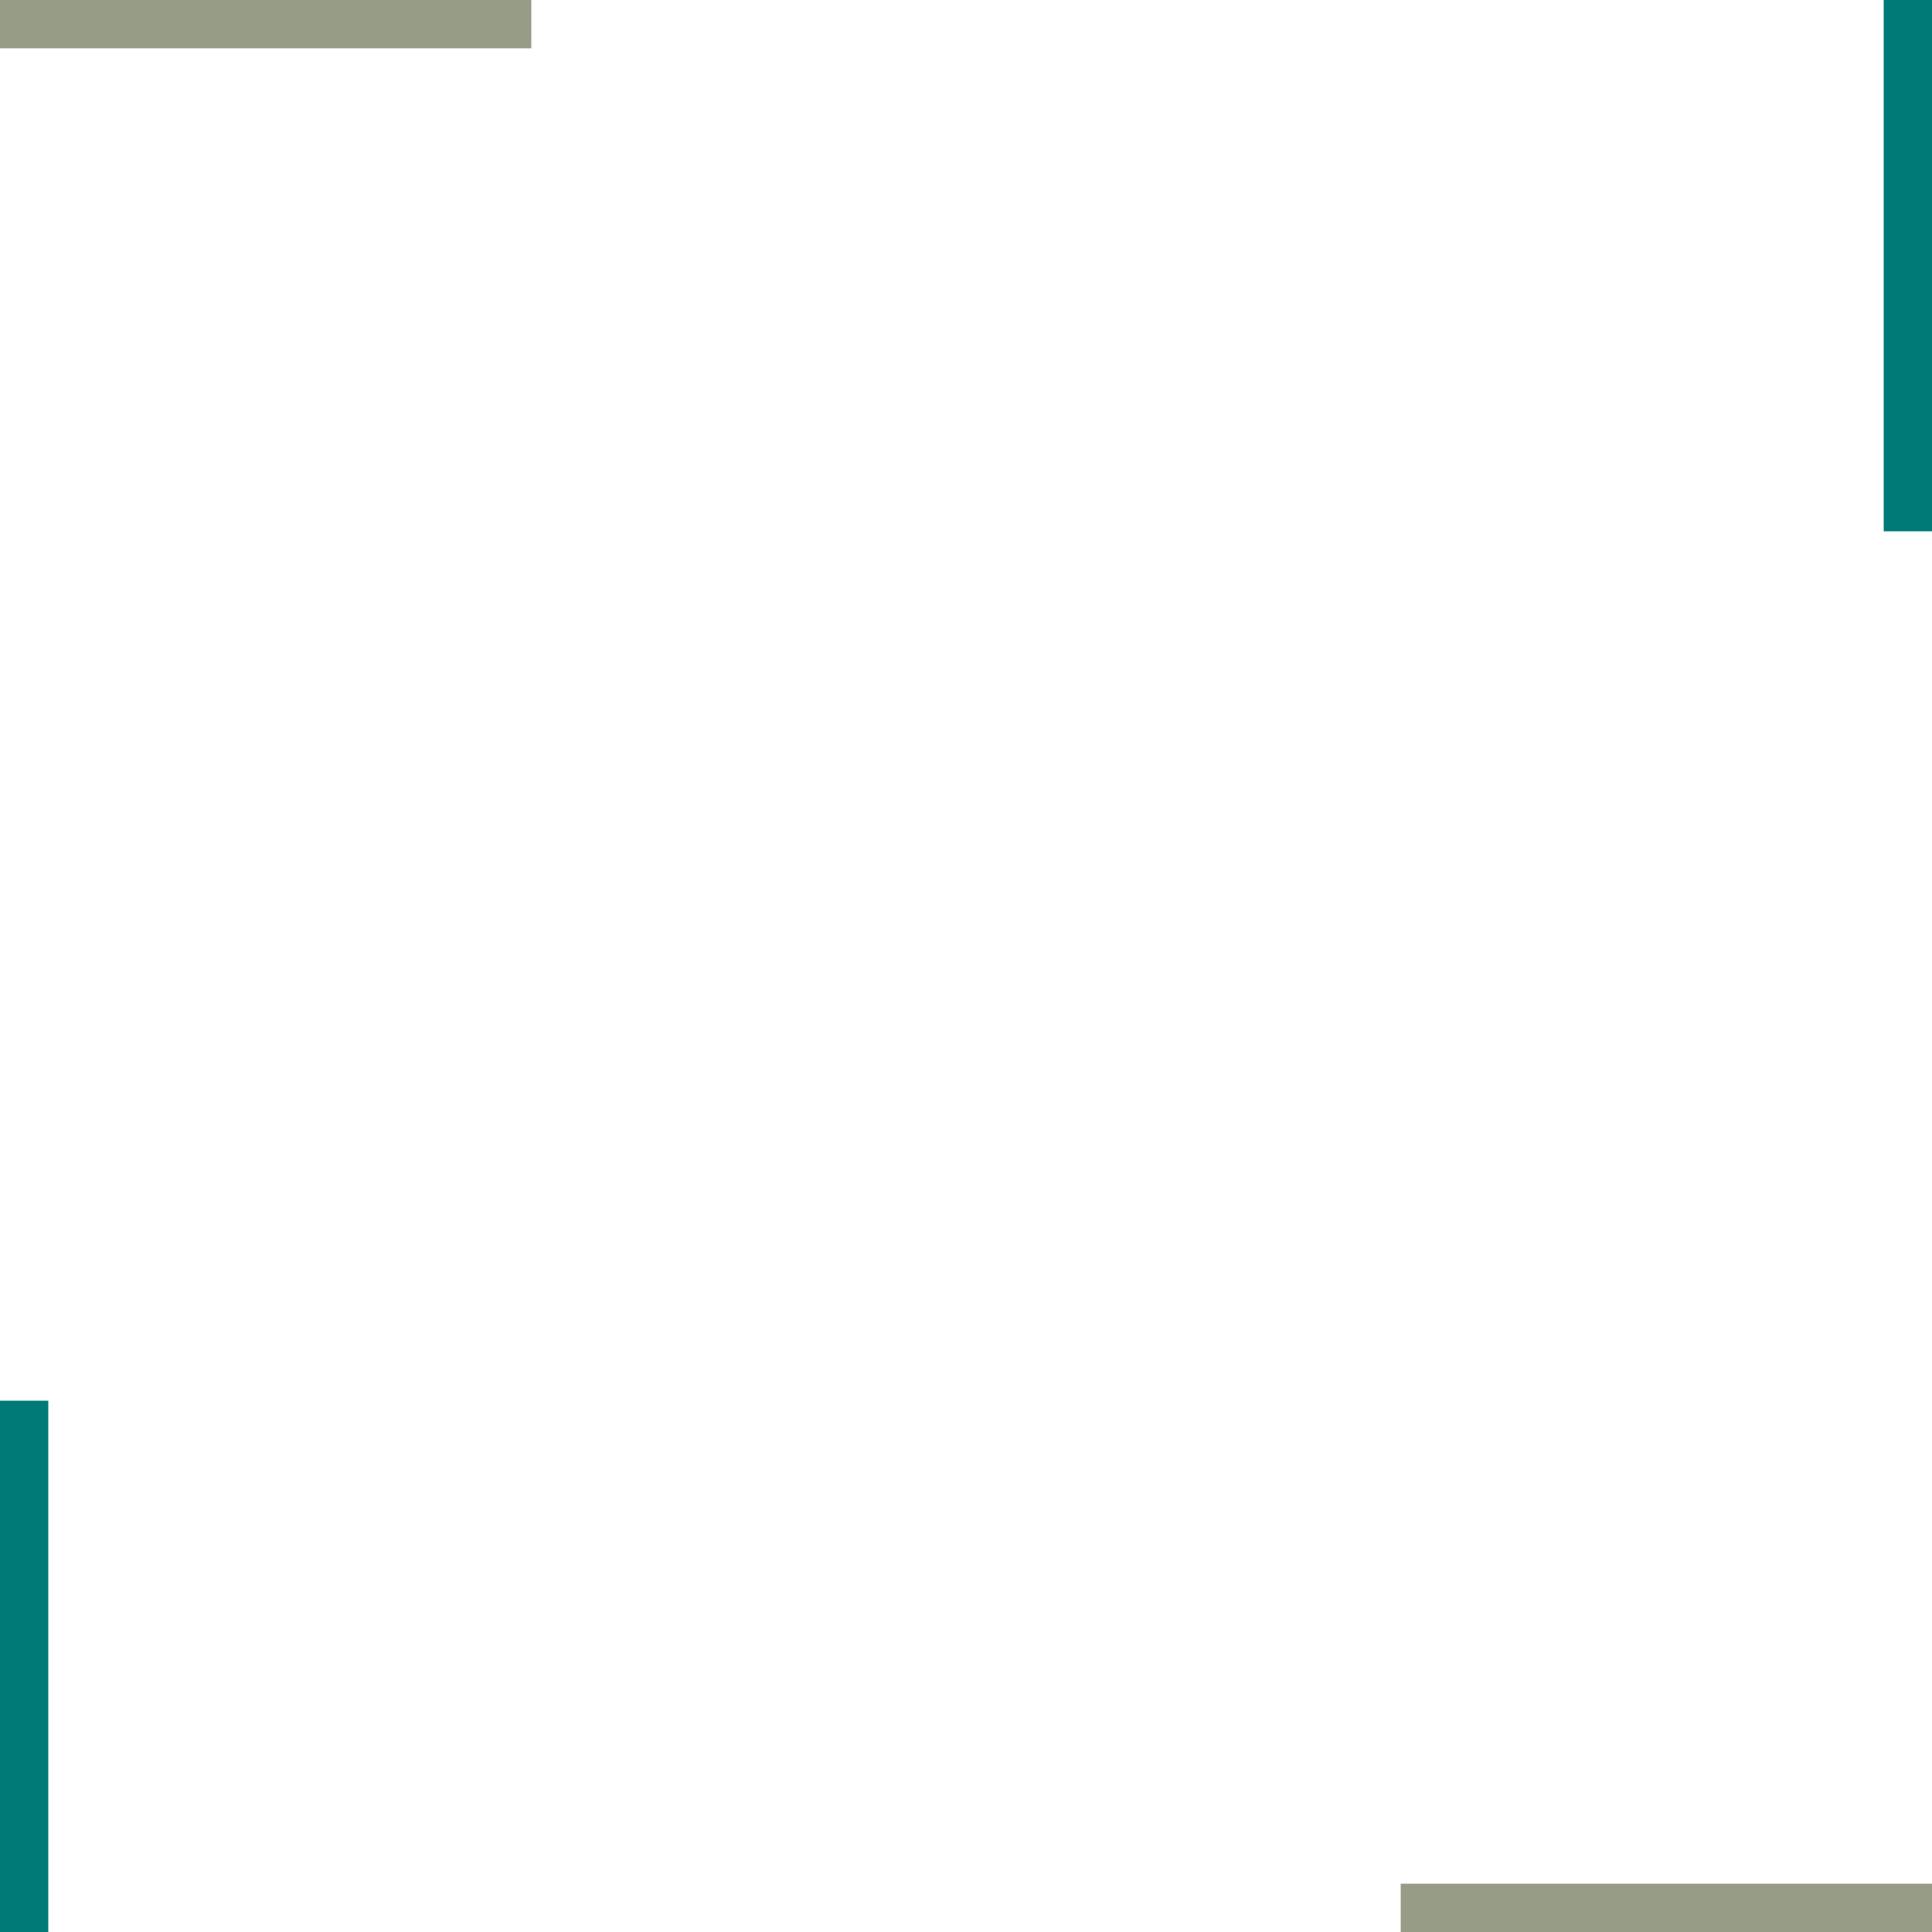
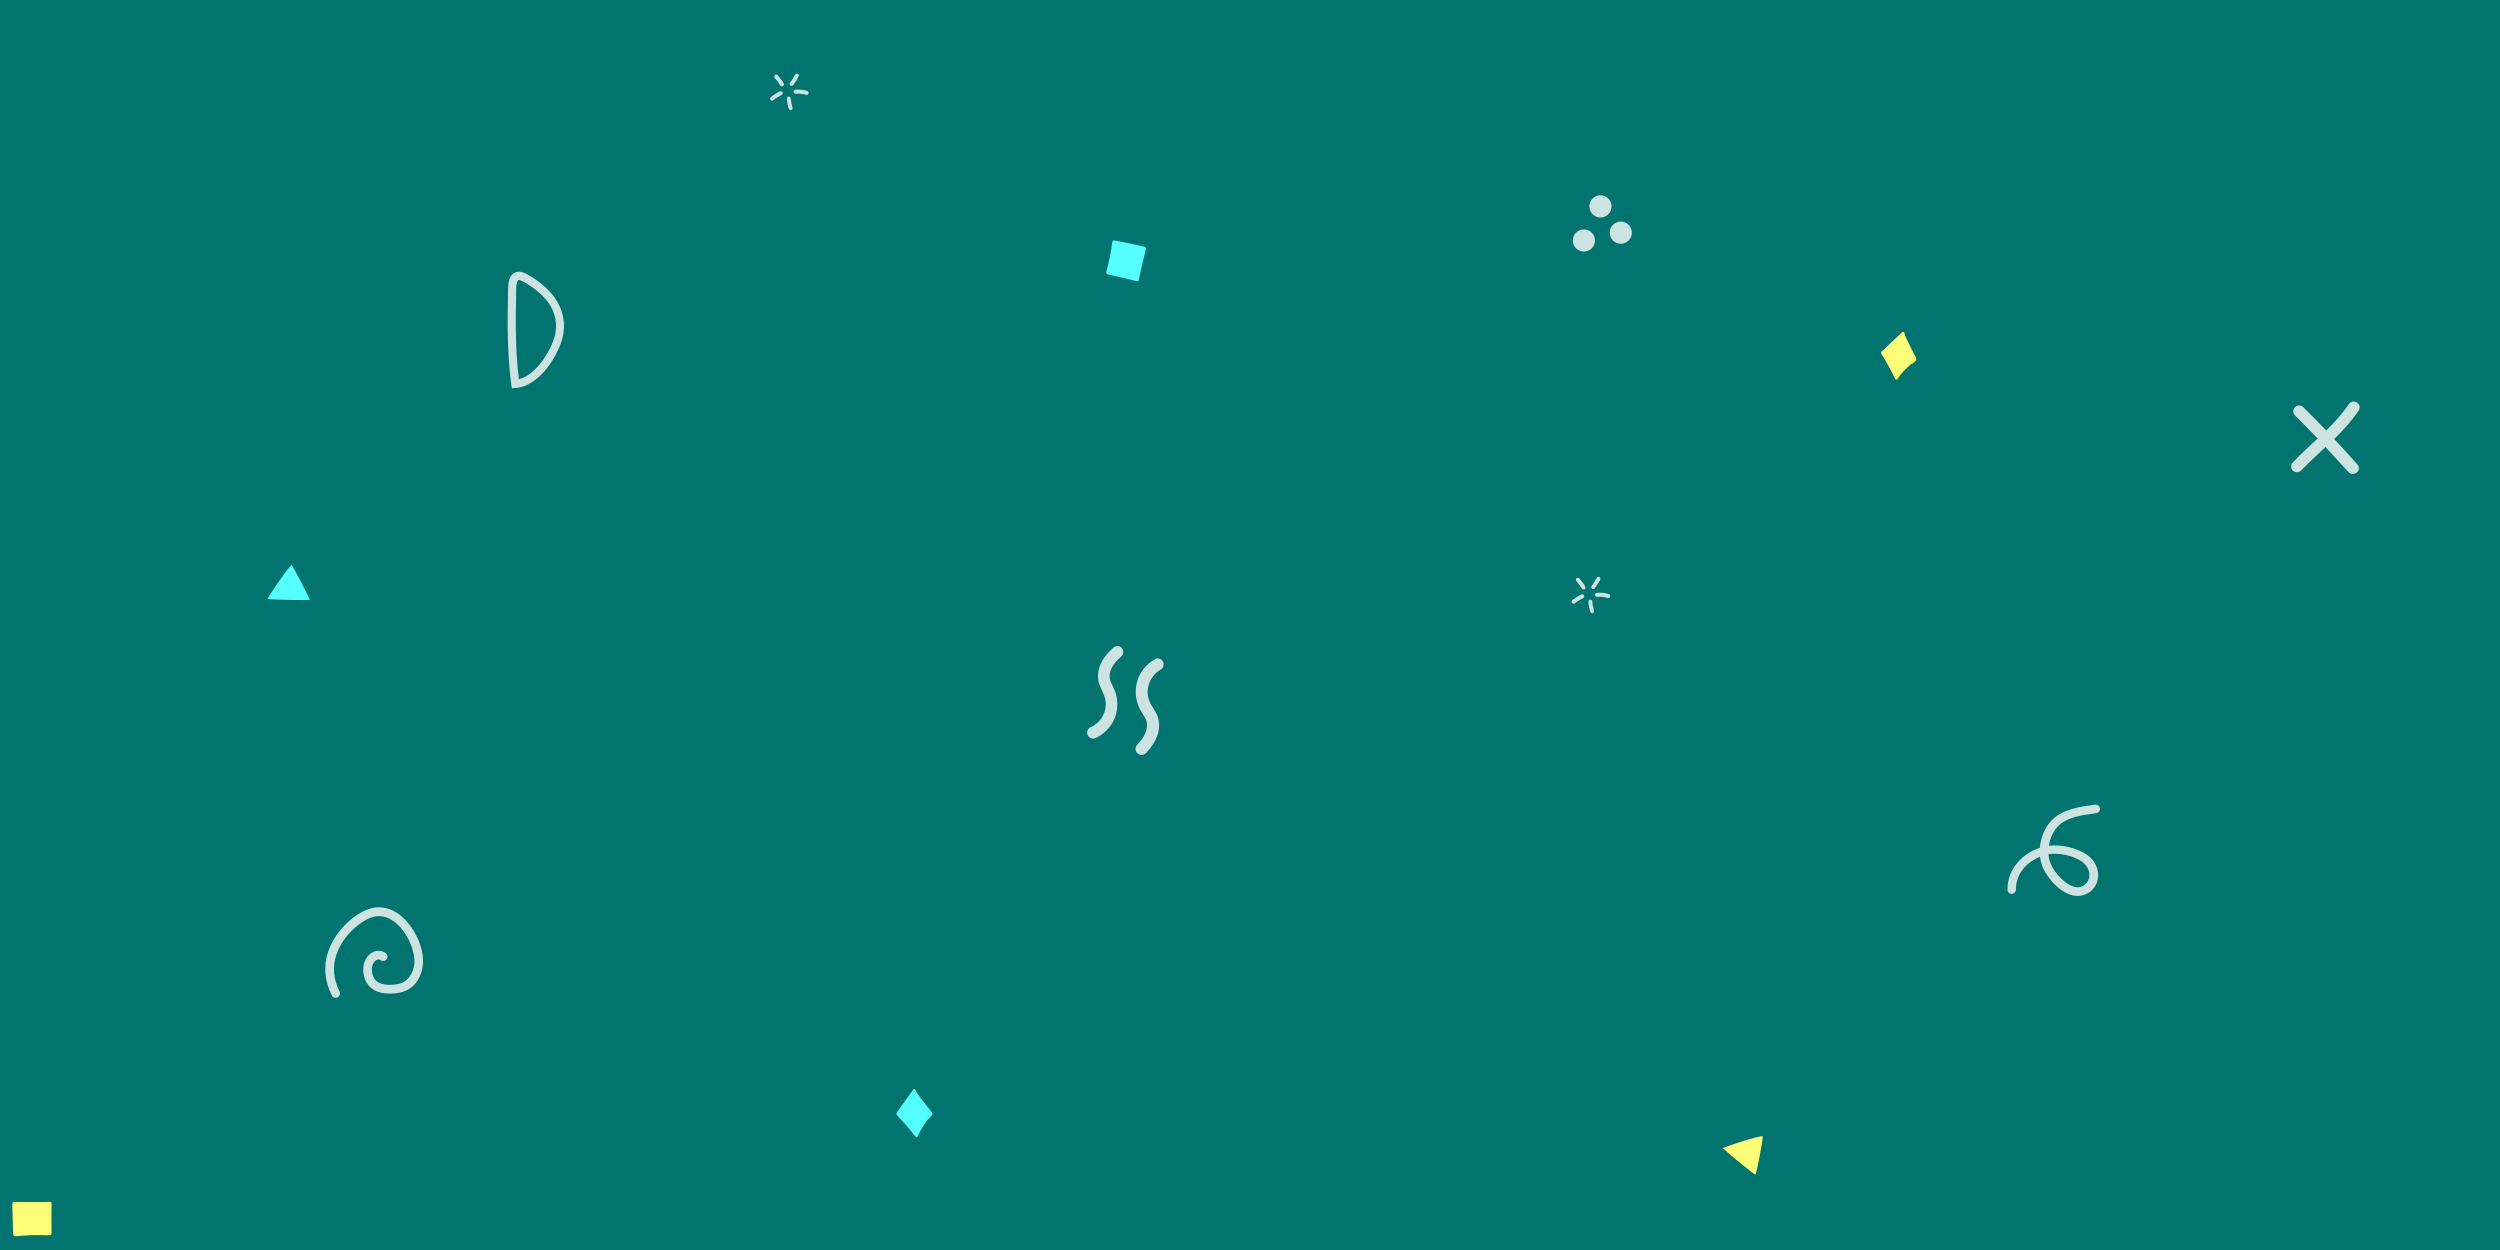
- <svg xmlns="http://www.w3.org/2000/svg" width="40" height="40" transform="scale(2)">
-   <rect x="0" y="0" width="100%" height="100%" fill="hsla(0,0%,100%,1)" />
-   <path d="M20-5V5m0 30v10m20-30v10M0 15v10" stroke-linecap="square" stroke-width="1" stroke="hsla(178, 100%, 24%, 1)" fill="none" />
-   <path d="M-5 40H5M-5 0H5m30 0h10M35 40h10M15 20h10" stroke-linecap="square" stroke-width="1" stroke="hsla(74, 10%, 57%, 1)" fill="none" />
+ <svg xmlns="http://www.w3.org/2000/svg" width="300" height="150" viewBox="0 0 1600 800">
+   <rect fill="#027470" width="1600" height="800" />
+   <path fill="#FF7" d="M1102.5 734.8c2.5-1.2 24.8-8.6 25.6-7.5.5.7-3.9 23.8-4.6 24.5C1123.3 752.1 1107.5 739.5 1102.5 734.8zM1226.3 229.1c0-.1-4.9-9.4-7-14.2-.1-.3-.3-1.1-.4-1.6-.1-.4-.3-.7-.6-.9-.3-.2-.6-.1-.8.1l-13.1 12.3c0 0 0 0 0 0-.2.2-.3.5-.4.8 0 .3 0 .7.2 1 .1.1 1.4 2.5 2.1 3.6 2.4 3.7 6.5 12.1 6.5 12.2.2.3.4.5.7.6.3 0 .5-.1.7-.3 0 0 1.8-2.5 2.7-3.6 1.5-1.6 3-3.2 4.6-4.7 1.2-1.2 1.6-1.4 2.1-1.6.5-.3 1.1-.5 2.5-1.9C1226.5 230.4 1226.6 229.6 1226.3 229.1zM33 770.3C33 770.3 33 770.3 33 770.3c0-.7-.5-1.2-1.2-1.2-.1 0-.3 0-.4.1-1.6.2-14.3.1-22.2 0-.3 0-.6.1-.9.4-.2.2-.4.5-.4.9 0 .2 0 4.9.1 5.9l.4 13.6c0 .3.2.6.4.9.2.2.5.3.8.3 0 0 .1 0 .1 0 7.3-.7 14.7-.9 22-.6.3 0 .7-.1.9-.3.2-.2.4-.6.4-.9C32.9 783.3 32.9 776.2 33 770.3z" />
+   <path fill="#5ff" d="M171.1 383.4c1.3-2.5 14.3-22 15.6-21.6.8.3 11.5 21.2 11.5 22.1C198.1 384.2 177.9 384 171.1 383.4zM596.4 711.8c-.1-.1-6.7-8.2-9.7-12.5-.2-.3-.5-1-.7-1.5-.2-.4-.4-.7-.7-.8-.3-.1-.6 0-.8.3L574 712c0 0 0 0 0 0-.2.2-.2.5-.2.9 0 .3.2.7.4.9.1.1 1.8 2.2 2.8 3.1 3.1 3.1 8.8 10.5 8.9 10.6.2.3.5.4.8.4.3 0 .5-.2.6-.5 0 0 1.2-2.8 2-4.1 1.1-1.9 2.3-3.7 3.5-5.5.9-1.4 1.3-1.7 1.7-2 .5-.4 1-.7 2.1-2.4C596.9 713.1 596.8 712.3 596.4 711.8zM727.5 179.9C727.5 179.9 727.5 179.9 727.5 179.9c.6.2 1.3-.2 1.4-.8 0-.1 0-.2 0-.4.2-1.4 2.8-12.6 4.5-19.5.1-.3 0-.6-.2-.8-.2-.3-.5-.4-.8-.5-.2 0-4.7-1.1-5.7-1.3l-13.4-2.7c-.3-.1-.7 0-.9.2-.2.2-.4.4-.5.6 0 0 0 .1 0 .1-.8 6.5-2.2 13.1-3.9 19.4-.1.3 0 .6.2.9.2.3.5.4.8.5C714.8 176.9 721.7 178.5 727.5 179.9zM728.5 178.1c-.1-.1-.2-.2-.4-.2C728.3 177.9 728.4 178 728.5 178.1z" />
+   <g fill-opacity="0.8" fill="#FFF">
+     <path d="M699.6 472.7c-1.5 0-2.8-.8-3.5-2.3-.8-1.9 0-4.2 1.9-5 3.7-1.6 6.8-4.7 8.4-8.5 1.6-3.8 1.7-8.1.2-11.9-.3-.9-.8-1.8-1.2-2.8-.8-1.7-1.8-3.7-2.3-5.9-.9-4.1-.2-8.6 2-12.8 1.7-3.1 4.1-6.1 7.6-9.1 1.6-1.4 4-1.2 5.3.4 1.4 1.6 1.2 4-.4 5.3-2.8 2.5-4.7 4.7-5.9 7-1.4 2.6-1.9 5.3-1.3 7.6.3 1.4 1 2.8 1.7 4.3.5 1.1 1 2.2 1.5 3.3 2.1 5.6 2 12-.3 17.6-2.3 5.5-6.8 10.1-12.3 12.5C700.6 472.6 700.1 472.7 699.6 472.7zM740.4 421.4c1.5-.2 3 .5 3.8 1.9 1.1 1.8.4 4.2-1.4 5.3-3.7 2.1-6.4 5.6-7.6 9.5-1.2 4-.8 8.4 1.1 12.1.4.9 1 1.7 1.6 2.7 1 1.7 2.2 3.5 3 5.7 1.4 4 1.2 8.7-.6 13.2-1.4 3.4-3.5 6.6-6.8 10.1-1.5 1.6-3.9 1.7-5.5.2-1.6-1.4-1.7-3.9-.2-5.4 2.6-2.8 4.3-5.3 5.3-7.7 1.1-2.8 1.3-5.6.5-7.9-.5-1.3-1.3-2.7-2.2-4.1-.6-1-1.3-2.1-1.9-3.2-2.8-5.4-3.4-11.9-1.7-17.8 1.8-5.9 5.8-11 11.2-14C739.4 421.6 739.9 421.4 740.4 421.4zM261.3 590.9c5.7 6.8 9 15.7 9.4 22.4.5 7.3-2.4 16.4-10.2 20.4-3 1.5-6.7 2.2-11.2 2.2-7.9-.1-12.9-2.9-15.4-8.4-2.1-4.7-2.3-11.4 1.8-15.9 3.2-3.5 7.8-4.1 11.2-1.6 1.2.9 1.5 2.7.6 3.9-.9 1.2-2.7 1.5-3.9.6-1.8-1.3-3.6.6-3.8.8-2.4 2.6-2.1 7-.8 9.9 1.5 3.4 4.7 5 10.4 5.1 3.6 0 6.4-.5 8.6-1.6 4.7-2.4 7.7-8.6 7.2-15-.5-7.3-5.3-18.2-13-23.9-4.2-3.1-8.5-4.1-12.9-3.1-3.1.7-6.2 2.4-9.7 5-6.6 5.1-11.7 11.8-14.2 19-2.7 7.7-2.1 15.8 1.9 23.9.7 1.4.1 3.1-1.3 3.7-1.4.7-3.1.1-3.7-1.3-4.6-9.4-5.4-19.2-2.2-28.2 2.9-8.2 8.6-15.9 16.1-21.6 4.1-3.1 8-5.1 11.8-6 6-1.4 12 0 17.5 4C257.6 586.9 259.6 588.8 261.3 590.9z" />
+     <circle cx="1013.7" cy="153.9" r="7.1" />
+     <circle cx="1024.3" cy="132.1" r="7.1" />
+     <circle cx="1037.3" cy="148.9" r="7.1" />
+     <path d="M1508.7 297.2c-4.8-5.4-9.7-10.8-14.8-16.2 5.6-5.6 11.1-11.5 15.6-18.2 1.2-1.7.7-4.1-1-5.2-1.7-1.2-4.1-.7-5.2 1-4.2 6.2-9.1 11.6-14.5 16.9-4.8-5-9.7-10-14.7-14.9-1.5-1.5-3.9-1.5-5.3 0-1.5 1.5-1.5 3.9 0 5.3 4.9 4.8 9.7 9.8 14.5 14.8-1.1 1.1-2.3 2.2-3.5 3.2-4.1 3.8-8.4 7.8-12.4 12-1.4 1.5-1.4 3.8 0 5.3 0 0 0 0 0 0 1.5 1.4 3.9 1.4 5.3-.1 3.9-4 8.1-7.9 12.1-11.7 1.2-1.1 2.3-2.2 3.5-3.3 4.9 5.3 9.8 10.6 14.6 15.9.1.1.1.1.2.2 1.4 1.4 3.7 1.5 5.2.2C1510 301.2 1510.1 298.8 1508.7 297.2zM327.6 248.6l-.4-2.6c-1.5-11.1-2.2-23.2-2.3-37 0-5.5 0-11.5.2-18.5 0-.7 0-1.5 0-2.3 0-5 0-11.2 3.9-13.5 2.2-1.3 5.1-1 8.5.9 5.7 3.1 13.2 8.7 17.5 14.9 5.5 7.8 7.3 16.9 5 25.7-3.2 12.3-15 31-30 32.1L327.6 248.6zM332.1 179.2c-.2 0-.3 0-.4.1-.1.1-.7.5-1.1 2.7-.3 1.9-.3 4.2-.3 6.3 0 .8 0 1.7 0 2.4-.2 6.9-.2 12.8-.2 18.3.1 12.5.7 23.5 2 33.7 11-2.7 20.4-18.1 23-27.8 1.9-7.2.4-14.8-4.2-21.3l0 0C347 188.1 340 183 335 180.3 333.6 179.5 332.6 179.2 332.1 179.2zM516.3 60.8c-.1 0-.2 0-.4-.1-2.4-.7-4-.9-6.7-.7-.7 0-1.3-.5-1.4-1.2 0-.7.5-1.3 1.2-1.4 3.1-.2 4.9 0 7.6.8.7.2 1.1.9.9 1.6C517.3 60.4 516.8 60.8 516.3 60.8zM506.1 70.5c-.5 0-1-.3-1.2-.8-.8-2.1-1.2-4.3-1.3-6.6 0-.7.5-1.3 1.2-1.3.7 0 1.3.5 1.3 1.2.1 2 .5 3.9 1.1 5.8.2.7-.1 1.4-.8 1.6C506.4 70.5 506.2 70.5 506.1 70.5zM494.1 64.4c-.4 0-.8-.2-1-.5-.4-.6-.3-1.4.2-1.8 1.8-1.4 3.7-2.6 5.8-3.6.6-.3 1.4 0 1.7.6.3.6 0 1.4-.6 1.7-1.9.9-3.7 2-5.3 3.3C494.7 64.3 494.4 64.4 494.1 64.4zM500.5 55.3c-.5 0-.9-.3-1.2-.7-.5-1-1.2-1.9-2.4-3.4-.3-.4-.7-.9-1.1-1.4-.4-.6-.3-1.4.2-1.8.6-.4 1.4-.3 1.8.2.4.5.8 1 1.1 1.4 1.3 1.6 2.1 2.6 2.7 3.9.3.6 0 1.4-.6 1.7C500.9 55.3 500.7 55.3 500.5 55.3zM506.7 55c-.3 0-.5-.1-.8-.2-.6-.4-.7-1.2-.3-1.8 1.2-1.7 2.3-3.4 3.3-5.2.3-.6 1.1-.9 1.7-.5.6.3.9 1.1.5 1.7-1 1.9-2.2 3.8-3.5 5.6C507.4 54.8 507.1 55 506.7 55zM1029.3 382.8c-.1 0-.2 0-.4-.1-2.4-.7-4-.9-6.7-.7-.7 0-1.3-.5-1.4-1.2 0-.7.5-1.3 1.2-1.4 3.1-.2 4.9 0 7.6.8.7.2 1.1.9.9 1.6C1030.3 382.4 1029.8 382.8 1029.3 382.8zM1019.1 392.5c-.5 0-1-.3-1.2-.8-.8-2.1-1.2-4.3-1.3-6.6 0-.7.5-1.3 1.2-1.3.7 0 1.3.5 1.3 1.2.1 2 .5 3.9 1.1 5.8.2.7-.1 1.4-.8 1.6C1019.4 392.5 1019.2 392.5 1019.1 392.5zM1007.1 386.4c-.4 0-.8-.2-1-.5-.4-.6-.3-1.4.2-1.8 1.8-1.4 3.7-2.6 5.8-3.6.6-.3 1.4 0 1.7.6.3.6 0 1.4-.6 1.7-1.9.9-3.7 2-5.3 3.3C1007.7 386.3 1007.4 386.4 1007.1 386.4zM1013.5 377.3c-.5 0-.9-.3-1.2-.7-.5-1-1.2-1.9-2.4-3.4-.3-.4-.7-.9-1.1-1.4-.4-.6-.3-1.4.2-1.8.6-.4 1.4-.3 1.8.2.4.5.8 1 1.1 1.4 1.3 1.6 2.1 2.6 2.7 3.9.3.6 0 1.4-.6 1.7C1013.9 377.3 1013.7 377.3 1013.5 377.3zM1019.7 377c-.3 0-.5-.1-.8-.2-.6-.4-.7-1.2-.3-1.8 1.2-1.7 2.3-3.4 3.3-5.2.3-.6 1.1-.9 1.7-.5.6.3.9 1.1.5 1.7-1 1.9-2.2 3.8-3.5 5.6C1020.4 376.8 1020.1 377 1019.7 377zM1329.7 573.4c-1.4 0-2.9-.2-4.5-.7-8.4-2.7-16.6-12.7-18.7-20-.4-1.4-.7-2.9-.9-4.4-8.1 3.3-15.5 10.6-15.4 21 0 1.5-1.2 2.7-2.7 2.8 0 0 0 0 0 0-1.5 0-2.7-1.2-2.7-2.7-.1-6.7 2.4-12.9 7-18 3.6-4 8.4-7.1 13.7-8.8.5-6.5 3.1-12.9 7.4-17.4 7-7.4 18.2-8.9 27.3-10.1l.7-.1c1.5-.2 2.9.9 3.1 2.3.2 1.5-.9 2.9-2.3 3.1l-.7.1c-8.6 1.2-18.4 2.5-24 8.4-3 3.2-5 7.7-5.7 12.4 7.9-1 17.7 1.3 24.3 5.7 4.3 2.9 7.1 7.8 7.2 12.7.2 4.3-1.7 8.3-5.2 11.1C1335.2 572.4 1332.6 573.4 1329.7 573.4zM1311 546.7c.1 1.5.4 3 .8 4.4 1.7 5.8 8.7 14.2 15.1 16.3 2.8.9 5.1.5 7.2-1.1 2.7-2.1 3.2-4.8 3.1-6.6-.1-3.2-2-6.4-4.8-8.3C1326.7 547.5 1317.7 545.6 1311 546.7z" />
+   </g>
</svg>
